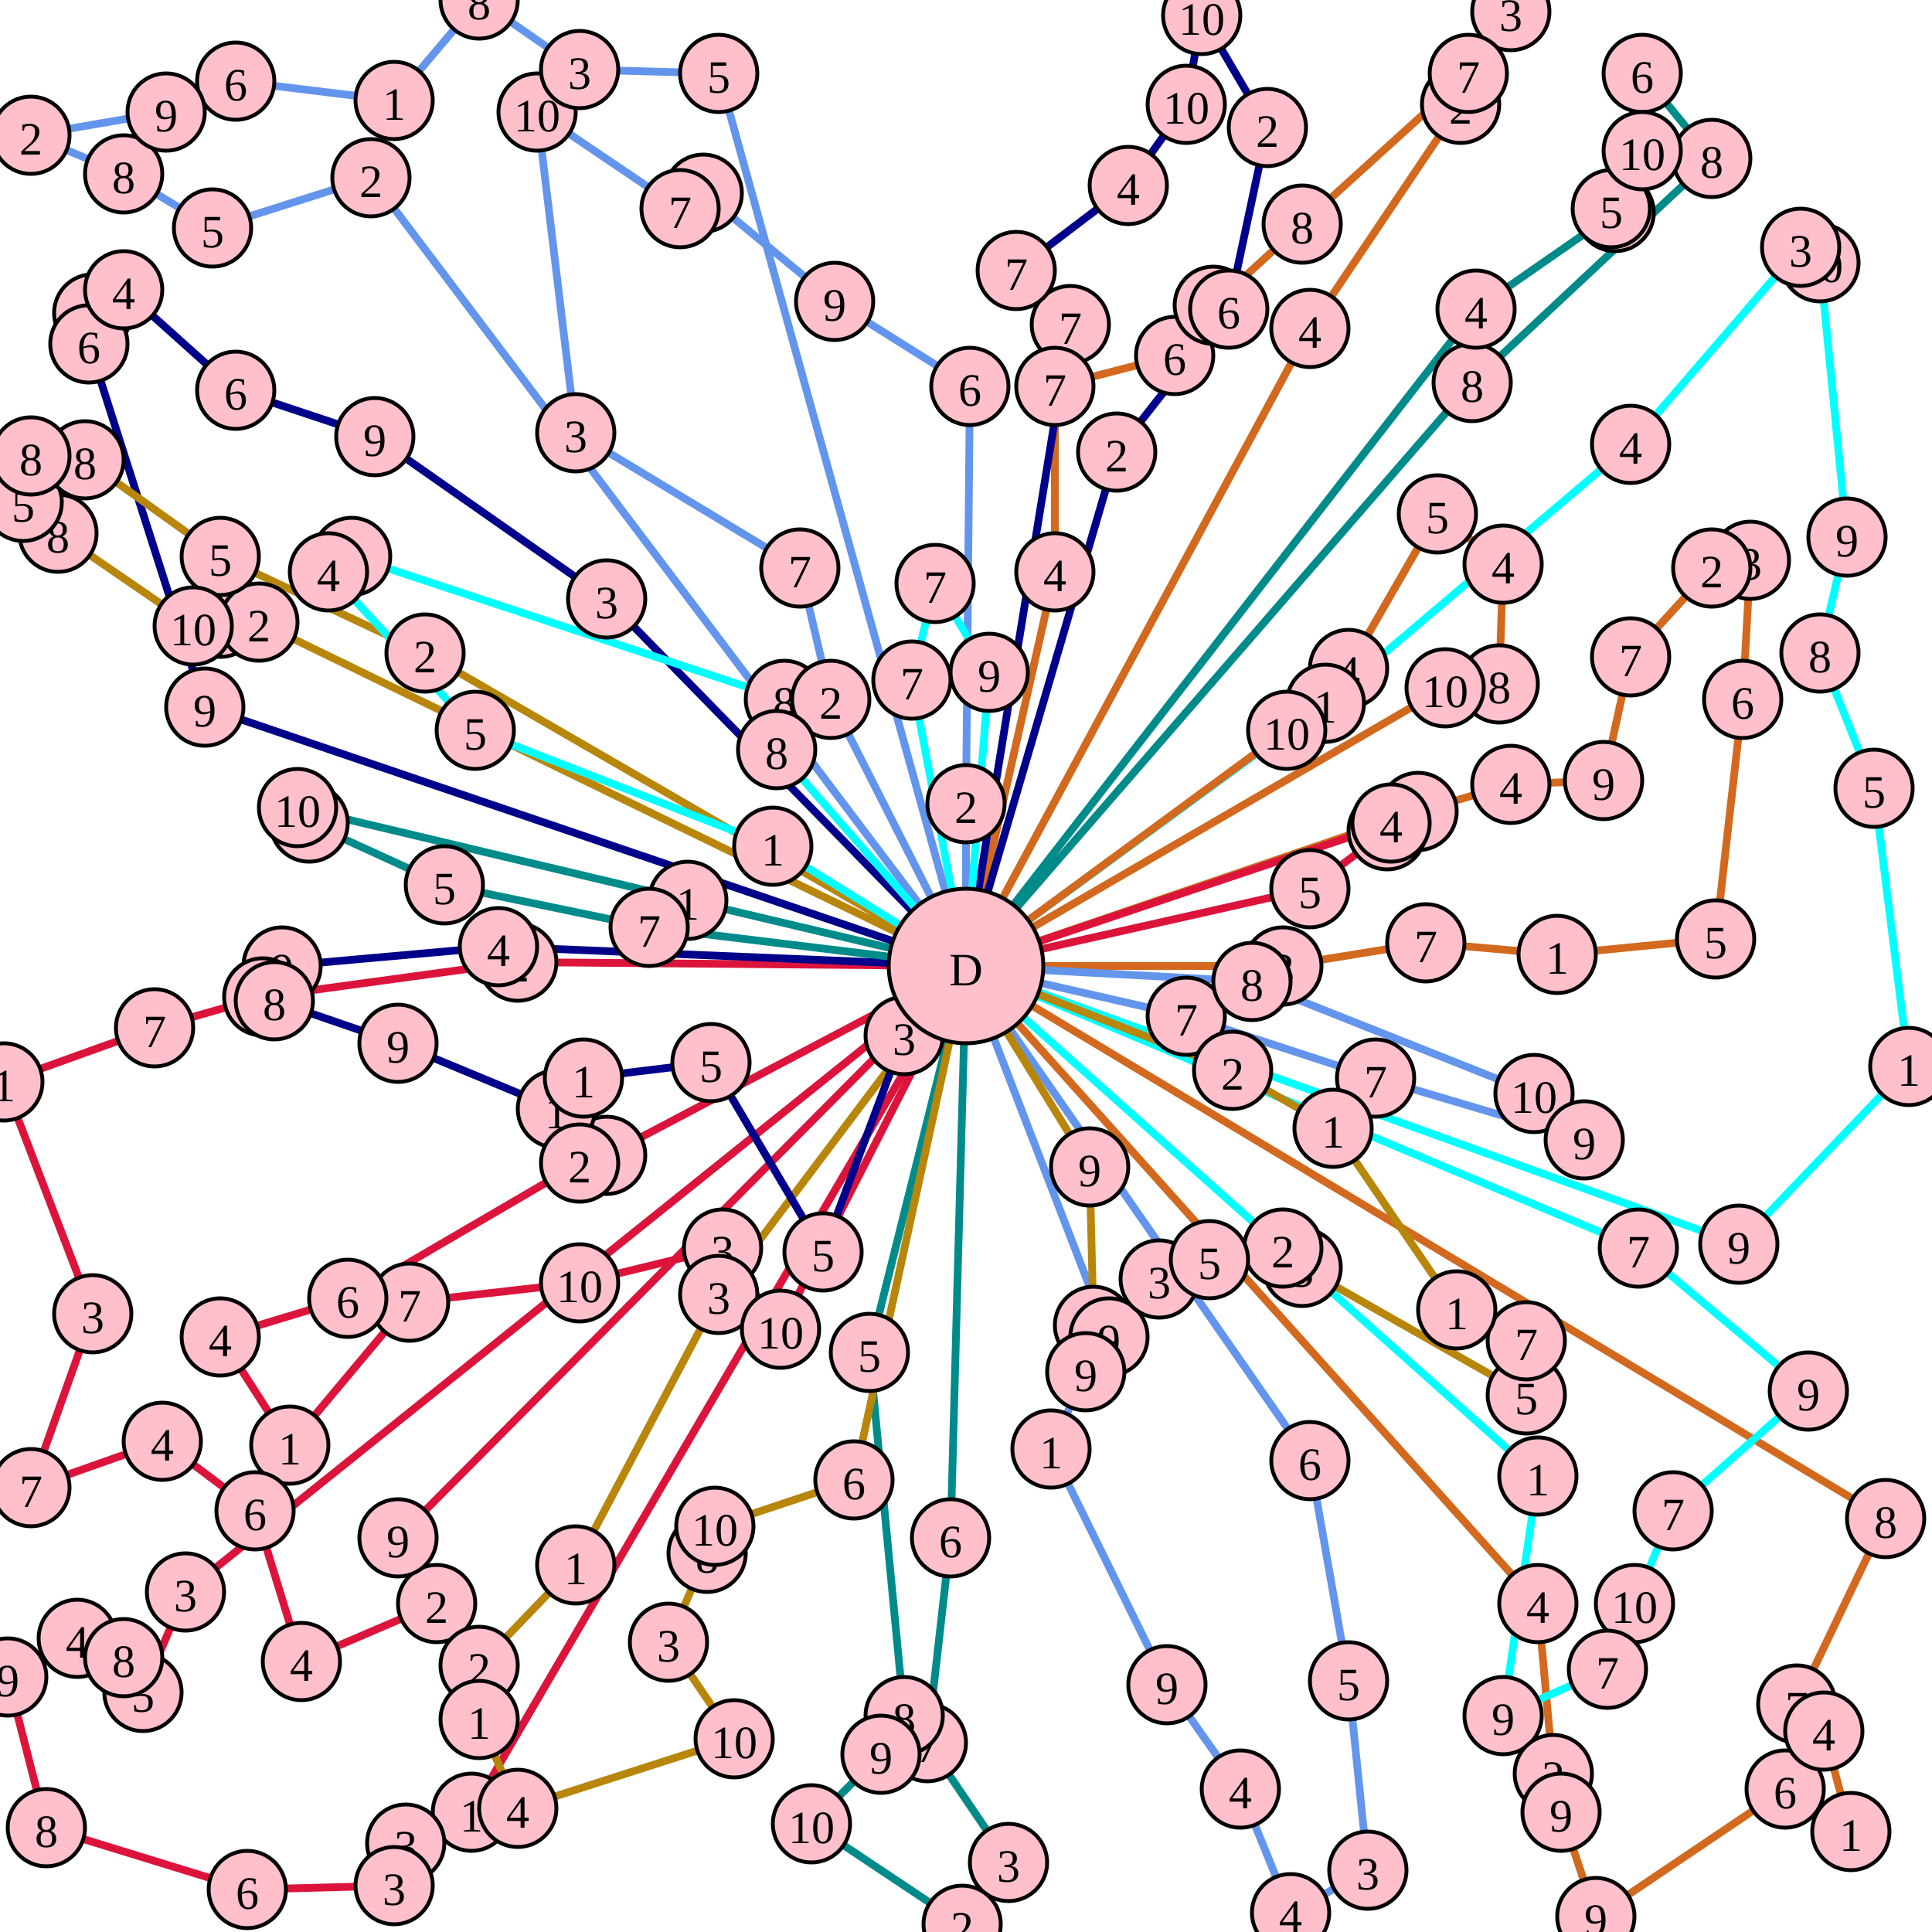
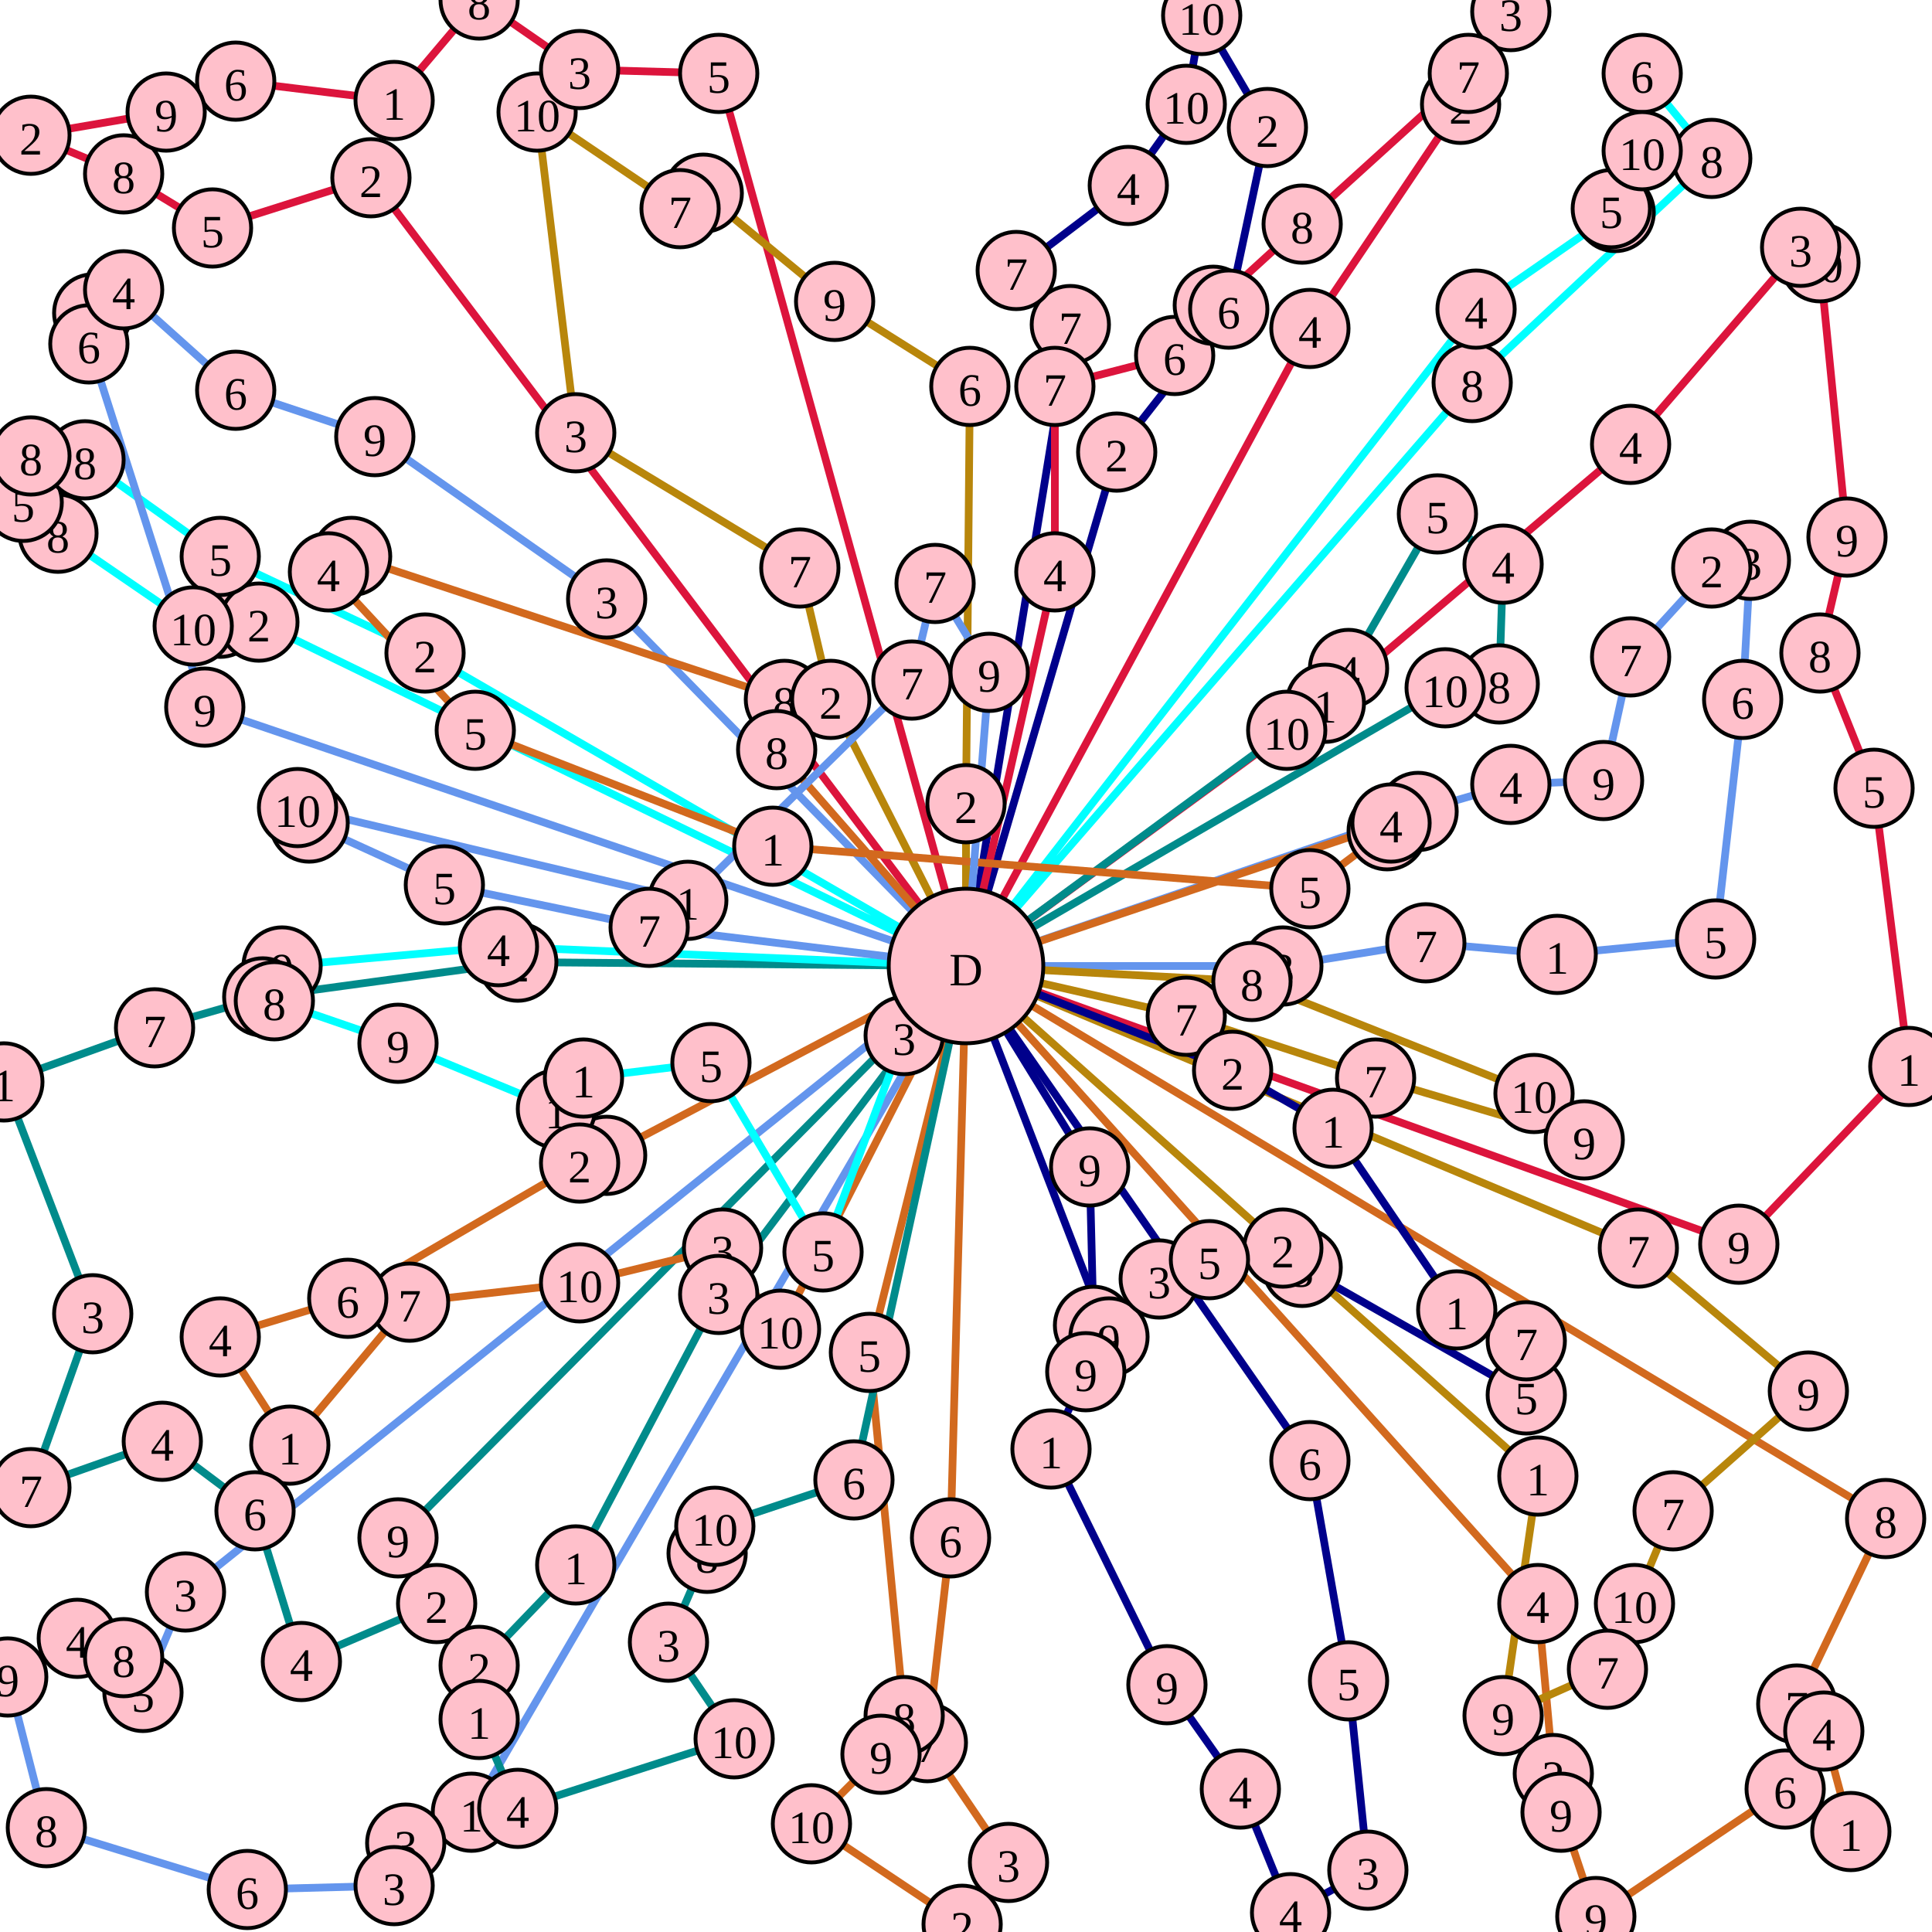
<svg xmlns="http://www.w3.org/2000/svg" width="8cm" height="8cm" viewBox="0 0 500 500" version="1.1">
  <path d="M250.0 250.0 L398.0 415.0L402.0 459.0L404.0 469.0L413.0 496.0L462.0 463.0L479.0 474.0L472.0 448.0L465.0 441.0L488.0 393.0z" stroke="chocolate" fill="none" stroke-width="2" />
-   <path d="M250.0 250.0 L186.0 19.0L150.0 18.0L124.0 0.0L102.0 26.0L61.0 21.0L43.0 29.0L8.0 35.0L32.0 45.0L55.0 59.0L96.0 46.0z" stroke="cornflowerblue" fill="none" stroke-width="2" />
-   <path d="M250.0 250.0 L122.0 469.0L105.0 477.0L102.0 488.0L64.0 489.0L12.0 473.0L2.0 434.0L20.0 424.0L32.0 429.0L37.0 438.0L48.0 412.0z" stroke="crimson" fill="none" stroke-width="2" />
-   <path d="M250.0 250.0 L450.0 322.0L494.0 276.0L485.0 204.0L471.0 169.0L478.0 139.0L471.0 68.0L466.0 64.0L422.0 115.0L343.0 182.0z" stroke="cyan" fill="none" stroke-width="2" />
-   <path d="M250.0 250.0 L157.0 155.0L97.0 113.0L61.0 101.0L32.0 75.0L24.0 81.0L23.0 89.0L53.0 183.0z" stroke="darkblue" fill="none" stroke-width="2" />
-   <path d="M250.0 250.0 L381.0 99.0L443.0 41.0L425.0 19.0L425.0 39.0L417.0 54.0L418.0 55.0L382.0 80.0z" stroke="darkcyan" fill="none" stroke-width="2" />
-   <path d="M250.0 250.0 L67.0 161.0L57.0 160.0L50.0 162.0L15.0 138.0L6.0 130.0L8.0 118.0L22.0 119.0L57.0 144.0L110.0 169.0z" stroke="darkgoldenrod" fill="none" stroke-width="2" />
-   <path d="M250.0 250.0 L339.0 85.0L378.0 27.0L391.0 3.0L380.0 19.0L337.0 58.0L314.0 79.0L304.0 92.0L273.0 100.0L273.0 148.0z" stroke="chocolate" fill="none" stroke-width="2" />
-   <path d="M250.0 250.0 L287.0 346.0L281.0 355.0L272.0 375.0L302.0 436.0L321.0 463.0L334.0 495.0L354.0 484.0L349.0 435.0L339.0 378.0z" stroke="cornflowerblue" fill="none" stroke-width="2" />
-   <path d="M250.0 250.0 L134.0 249.0L68.0 258.0L40.0 266.0L1.0 280.0L24.0 340.0L8.0 385.0L42.0 373.0L66.0 391.0L78.0 430.0L113.0 415.0L103.0 398.0z" stroke="crimson" fill="none" stroke-width="2" />
-   <path d="M250.0 250.0 L424.0 323.0L468.0 360.0L433.0 391.0L423.0 415.0L416.0 432.0L389.0 444.0L398.0 382.0z" stroke="cyan" fill="none" stroke-width="2" />
+   <path d="M250.0 250.0 L122.0 469.0L105.0 477.0L102.0 488.0L64.0 489.0L12.0 473.0L2.0 434.0L20.0 424.0L32.0 429.0L37.0 438.0L48.0 412.0z" stroke="cornflowerblue" fill="none" stroke-width="2" />
+   <path d="M250.0 250.0 L450.0 322.0L494.0 276.0L485.0 204.0L471.0 169.0L478.0 139.0L471.0 68.0L466.0 64.0L422.0 115.0L343.0 182.0z" stroke="crimson" fill="none" stroke-width="2" />
+   <path d="M250.0 250.0 L67.0 161.0L57.0 160.0L50.0 162.0L15.0 138.0L6.0 130.0L8.0 118.0L22.0 119.0L57.0 144.0L110.0 169.0z" stroke="cyan" fill="none" stroke-width="2" />
+   <path d="M250.0 250.0 L287.0 346.0L281.0 355.0L272.0 375.0L302.0 436.0L321.0 463.0L334.0 495.0L354.0 484.0L349.0 435.0L339.0 378.0z" stroke="darkblue" fill="none" stroke-width="2" />
+   <path d="M250.0 250.0 L134.0 249.0L68.0 258.0L40.0 266.0L1.0 280.0L24.0 340.0L8.0 385.0L42.0 373.0L66.0 391.0L78.0 430.0L113.0 415.0L103.0 398.0z" stroke="darkcyan" fill="none" stroke-width="2" />
+   <path d="M250.0 250.0 L424.0 323.0L468.0 360.0L433.0 391.0L423.0 415.0L416.0 432.0L389.0 444.0L398.0 382.0z" stroke="darkgoldenrod" fill="none" stroke-width="2" />
+   <path d="M250.0 250.0 L246.0 398.0L240.0 451.0L261.0 482.0L249.0 498.0L210.0 472.0L228.0 454.0L234.0 444.0L225.0 350.0z" stroke="chocolate" fill="none" stroke-width="2" />
+   <path d="M250.0 250.0 L332.0 250.0L369.0 244.0L403.0 247.0L444.0 243.0L451.0 181.0L453.0 145.0L443.0 147.0L422.0 170.0L415.0 202.0L391.0 203.0L367.0 210.0z" stroke="cornflowerblue" fill="none" stroke-width="2" />
+   <path d="M250.0 250.0 L186.0 19.0L150.0 18.0L124.0 0.0L102.0 26.0L61.0 21.0L43.0 29.0L8.0 35.0L32.0 45.0L55.0 59.0L96.0 46.0z" stroke="crimson" fill="none" stroke-width="2" />
+   <path d="M250.0 250.0 L381.0 99.0L443.0 41.0L425.0 19.0L425.0 39.0L417.0 54.0L418.0 55.0L382.0 80.0z" stroke="cyan" fill="none" stroke-width="2" />
  <path d="M250.0 250.0 L289.0 117.0L318.0 80.0L328.0 33.0L311.0 4.0L307.0 27.0L292.0 48.0L263.0 70.0L277.0 84.0z" stroke="darkblue" fill="none" stroke-width="2" />
-   <path d="M250.0 250.0 L246.0 398.0L240.0 451.0L261.0 482.0L249.0 498.0L210.0 472.0L228.0 454.0L234.0 444.0L225.0 350.0z" stroke="darkcyan" fill="none" stroke-width="2" />
-   <path d="M250.0 250.0 L221.0 383.0L185.0 395.0L183.0 402.0L173.0 425.0L190.0 450.0L134.0 468.0L124.0 445.0L124.0 431.0L149.0 405.0L186.0 335.0z" stroke="darkgoldenrod" fill="none" stroke-width="2" />
-   <path d="M250.0 250.0 L332.0 250.0L369.0 244.0L403.0 247.0L444.0 243.0L451.0 181.0L453.0 145.0L443.0 147.0L422.0 170.0L415.0 202.0L391.0 203.0L367.0 210.0z" stroke="chocolate" fill="none" stroke-width="2" />
-   <path d="M250.0 250.0 L250.0 208.0L251.0 100.0L216.0 78.0L182.0 50.0L176.0 54.0L139.0 29.0L149.0 112.0L207.0 147.0L215.0 181.0z" stroke="cornflowerblue" fill="none" stroke-width="2" />
-   <path d="M250.0 250.0 L157.0 299.0L150.0 301.0L90.0 336.0L57.0 346.0L75.0 374.0L106.0 337.0L150.0 332.0L187.0 323.0L202.0 344.0z" stroke="crimson" fill="none" stroke-width="2" />
-   <path d="M250.0 250.0 L201.0 194.0L203.0 181.0L91.0 144.0L85.0 148.0L123.0 189.0L200.0 219.0z" stroke="cyan" fill="none" stroke-width="2" />
-   <path d="M250.0 250.0 L129.0 245.0L73.0 250.0L71.0 259.0L103.0 270.0L144.0 287.0L151.0 279.0L184.0 275.0L213.0 324.0L234.0 268.0z" stroke="darkblue" fill="none" stroke-width="2" />
-   <path d="M250.0 250.0 L168.0 240.0L115.0 229.0L80.0 213.0L77.0 209.0L178.0 233.0z" stroke="darkcyan" fill="none" stroke-width="2" />
-   <path d="M250.0 250.0 L282.0 302.0L283.0 343.0L300.0 331.0L313.0 326.0L332.0 323.0L337.0 328.0L395.0 361.0L395.0 347.0L377.0 339.0L345.0 292.0L319.0 277.0z" stroke="darkgoldenrod" fill="none" stroke-width="2" />
-   <path d="M250.0 250.0 L374.0 178.0L388.0 177.0L389.0 146.0L372.0 133.0L349.0 173.0L333.0 189.0z" stroke="chocolate" fill="none" stroke-width="2" />
-   <path d="M250.0 250.0 L324.0 254.0L397.0 283.0L410.0 295.0L356.0 279.0L307.0 263.0z" stroke="cornflowerblue" fill="none" stroke-width="2" />
-   <path d="M250.0 250.0 L339.0 230.0L359.0 215.0L360.0 213.0z" stroke="crimson" fill="none" stroke-width="2" />
-   <path d="M250.0 250.0 L236.0 176.0L242.0 151.0L256.0 174.0z" stroke="cyan" fill="none" stroke-width="2" />
+   <path d="M250.0 250.0 L221.0 383.0L185.0 395.0L183.0 402.0L173.0 425.0L190.0 450.0L134.0 468.0L124.0 445.0L124.0 431.0L149.0 405.0L186.0 335.0z" stroke="darkcyan" fill="none" stroke-width="2" />
+   <path d="M250.0 250.0 L250.0 208.0L251.0 100.0L216.0 78.0L182.0 50.0L176.0 54.0L139.0 29.0L149.0 112.0L207.0 147.0L215.0 181.0z" stroke="darkgoldenrod" fill="none" stroke-width="2" />
+   <path d="M250.0 250.0 L157.0 299.0L150.0 301.0L90.0 336.0L57.0 346.0L75.0 374.0L106.0 337.0L150.0 332.0L187.0 323.0L202.0 344.0z" stroke="chocolate" fill="none" stroke-width="2" />
+   <path d="M250.0 250.0 L157.0 155.0L97.0 113.0L61.0 101.0L32.0 75.0L24.0 81.0L23.0 89.0L53.0 183.0z" stroke="cornflowerblue" fill="none" stroke-width="2" />
+   <path d="M250.0 250.0 L339.0 85.0L378.0 27.0L391.0 3.0L380.0 19.0L337.0 58.0L314.0 79.0L304.0 92.0L273.0 100.0L273.0 148.0z" stroke="crimson" fill="none" stroke-width="2" />
+   <path d="M250.0 250.0 L129.0 245.0L73.0 250.0L71.0 259.0L103.0 270.0L144.0 287.0L151.0 279.0L184.0 275.0L213.0 324.0L234.0 268.0z" stroke="cyan" fill="none" stroke-width="2" />
+   <path d="M250.0 250.0 L282.0 302.0L283.0 343.0L300.0 331.0L313.0 326.0L332.0 323.0L337.0 328.0L395.0 361.0L395.0 347.0L377.0 339.0L345.0 292.0L319.0 277.0z" stroke="darkblue" fill="none" stroke-width="2" />
+   <path d="M250.0 250.0 L374.0 178.0L388.0 177.0L389.0 146.0L372.0 133.0L349.0 173.0L333.0 189.0z" stroke="darkcyan" fill="none" stroke-width="2" />
+   <path d="M250.0 250.0 L324.0 254.0L397.0 283.0L410.0 295.0L356.0 279.0L307.0 263.0z" stroke="darkgoldenrod" fill="none" stroke-width="2" />
+   <path d="M250.0 250.0 L201.0 194.0L203.0 181.0L91.0 144.0L85.0 148.0L123.0 189.0L200.0 219.0L339.0 230.0L359.0 215.0L360.0 213.0z" stroke="chocolate" fill="none" stroke-width="2" />
+   <path d="M250.0 250.0 L168.0 240.0L115.0 229.0L80.0 213.0L77.0 209.0L178.0 233.0L236.0 176.0L242.0 151.0L256.0 174.0z" stroke="cornflowerblue" fill="none" stroke-width="2" />
  <g transform="translate(465,441)">
    <circle cx="0" cy="0" r="10" fill="pink" stroke="black" stroke-width="1" />
    <text text-anchor="middle" y="5">7</text>
  </g>
  <g transform="translate(149,405)">
    <circle cx="0" cy="0" r="10" fill="pink" stroke="black" stroke-width="1" />
    <text text-anchor="middle" y="5">1</text>
  </g>
  <g transform="translate(304,92)">
    <circle cx="0" cy="0" r="10" fill="pink" stroke="black" stroke-width="1" />
    <text text-anchor="middle" y="5">6</text>
  </g>
  <g transform="translate(221,383)">
    <circle cx="0" cy="0" r="10" fill="pink" stroke="black" stroke-width="1" />
    <text text-anchor="middle" y="5">6</text>
  </g>
  <g transform="translate(478,139)">
    <circle cx="0" cy="0" r="10" fill="pink" stroke="black" stroke-width="1" />
    <text text-anchor="middle" y="5">9</text>
  </g>
  <g transform="translate(462,463)">
    <circle cx="0" cy="0" r="10" fill="pink" stroke="black" stroke-width="1" />
    <text text-anchor="middle" y="5">6</text>
  </g>
  <g transform="translate(139,29)">
    <circle cx="0" cy="0" r="10" fill="pink" stroke="black" stroke-width="1" />
    <text text-anchor="middle" y="5">10</text>
  </g>
  <g transform="translate(479,474)">
    <circle cx="0" cy="0" r="10" fill="pink" stroke="black" stroke-width="1" />
    <text text-anchor="middle" y="5">1</text>
  </g>
  <g transform="translate(283,343)">
    <circle cx="0" cy="0" r="10" fill="pink" stroke="black" stroke-width="1" />
    <text text-anchor="middle" y="5">4</text>
  </g>
  <g transform="translate(332,250)">
    <circle cx="0" cy="0" r="10" fill="pink" stroke="black" stroke-width="1" />
    <text text-anchor="middle" y="5">3</text>
  </g>
  <g transform="translate(61,21)">
    <circle cx="0" cy="0" r="10" fill="pink" stroke="black" stroke-width="1" />
    <text text-anchor="middle" y="5">6</text>
  </g>
  <g transform="translate(103,270)">
    <circle cx="0" cy="0" r="10" fill="pink" stroke="black" stroke-width="1" />
    <text text-anchor="middle" y="5">9</text>
  </g>
  <g transform="translate(157,299)">
    <circle cx="0" cy="0" r="10" fill="pink" stroke="black" stroke-width="1" />
    <text text-anchor="middle" y="5">5</text>
  </g>
  <g transform="translate(97,113)">
    <circle cx="0" cy="0" r="10" fill="pink" stroke="black" stroke-width="1" />
    <text text-anchor="middle" y="5">9</text>
  </g>
  <g transform="translate(8,385)">
    <circle cx="0" cy="0" r="10" fill="pink" stroke="black" stroke-width="1" />
    <text text-anchor="middle" y="5">7</text>
  </g>
  <g transform="translate(472,448)">
    <circle cx="0" cy="0" r="10" fill="pink" stroke="black" stroke-width="1" />
    <text text-anchor="middle" y="5">4</text>
  </g>
  <g transform="translate(246,398)">
    <circle cx="0" cy="0" r="10" fill="pink" stroke="black" stroke-width="1" />
    <text text-anchor="middle" y="5">6</text>
  </g>
  <g transform="translate(15,138)">
    <circle cx="0" cy="0" r="10" fill="pink" stroke="black" stroke-width="1" />
    <text text-anchor="middle" y="5">8</text>
  </g>
  <g transform="translate(494,276)">
    <circle cx="0" cy="0" r="10" fill="pink" stroke="black" stroke-width="1" />
    <text text-anchor="middle" y="5">1</text>
  </g>
  <g transform="translate(403,247)">
    <circle cx="0" cy="0" r="10" fill="pink" stroke="black" stroke-width="1" />
    <text text-anchor="middle" y="5">1</text>
  </g>
  <g transform="translate(337,328)">
    <circle cx="0" cy="0" r="10" fill="pink" stroke="black" stroke-width="1" />
    <text text-anchor="middle" y="5">3</text>
  </g>
  <g transform="translate(122,469)">
    <circle cx="0" cy="0" r="10" fill="pink" stroke="black" stroke-width="1" />
    <text text-anchor="middle" y="5">1</text>
  </g>
  <g transform="translate(369,244)">
    <circle cx="0" cy="0" r="10" fill="pink" stroke="black" stroke-width="1" />
    <text text-anchor="middle" y="5">7</text>
  </g>
  <g transform="translate(349,173)">
    <circle cx="0" cy="0" r="10" fill="pink" stroke="black" stroke-width="1" />
    <text text-anchor="middle" y="5">4</text>
  </g>
  <g transform="translate(203,181)">
    <circle cx="0" cy="0" r="10" fill="pink" stroke="black" stroke-width="1" />
    <text text-anchor="middle" y="5">8</text>
  </g>
  <g transform="translate(61,101)">
    <circle cx="0" cy="0" r="10" fill="pink" stroke="black" stroke-width="1" />
    <text text-anchor="middle" y="5">6</text>
  </g>
  <g transform="translate(433,391)">
    <circle cx="0" cy="0" r="10" fill="pink" stroke="black" stroke-width="1" />
    <text text-anchor="middle" y="5">7</text>
  </g>
  <g transform="translate(282,302)">
    <circle cx="0" cy="0" r="10" fill="pink" stroke="black" stroke-width="1" />
    <text text-anchor="middle" y="5">9</text>
  </g>
  <g transform="translate(277,84)">
    <circle cx="0" cy="0" r="10" fill="pink" stroke="black" stroke-width="1" />
    <text text-anchor="middle" y="5">7</text>
  </g>
  <g transform="translate(339,230)">
    <circle cx="0" cy="0" r="10" fill="pink" stroke="black" stroke-width="1" />
    <text text-anchor="middle" y="5">5</text>
  </g>
  <g transform="translate(215,181)">
    <circle cx="0" cy="0" r="10" fill="pink" stroke="black" stroke-width="1" />
    <text text-anchor="middle" y="5">2</text>
  </g>
  <g transform="translate(339,378)">
    <circle cx="0" cy="0" r="10" fill="pink" stroke="black" stroke-width="1" />
    <text text-anchor="middle" y="5">6</text>
  </g>
  <g transform="translate(443,41)">
    <circle cx="0" cy="0" r="10" fill="pink" stroke="black" stroke-width="1" />
    <text text-anchor="middle" y="5">8</text>
  </g>
  <g transform="translate(106,337)">
    <circle cx="0" cy="0" r="10" fill="pink" stroke="black" stroke-width="1" />
    <text text-anchor="middle" y="5">7</text>
  </g>
  <g transform="translate(240,451)">
    <circle cx="0" cy="0" r="10" fill="pink" stroke="black" stroke-width="1" />
    <text text-anchor="middle" y="5">7</text>
  </g>
  <g transform="translate(250,208)">
    <circle cx="0" cy="0" r="10" fill="pink" stroke="black" stroke-width="1" />
    <text text-anchor="middle" y="5">2</text>
  </g>
  <g transform="translate(367,210)">
    <circle cx="0" cy="0" r="10" fill="pink" stroke="black" stroke-width="1" />
    <text text-anchor="middle" y="5">3</text>
  </g>
  <g transform="translate(356,279)">
    <circle cx="0" cy="0" r="10" fill="pink" stroke="black" stroke-width="1" />
    <text text-anchor="middle" y="5">7</text>
  </g>
  <g transform="translate(398,415)">
    <circle cx="0" cy="0" r="10" fill="pink" stroke="black" stroke-width="1" />
    <text text-anchor="middle" y="5">4</text>
  </g>
  <g transform="translate(389,444)">
    <circle cx="0" cy="0" r="10" fill="pink" stroke="black" stroke-width="1" />
    <text text-anchor="middle" y="5">9</text>
  </g>
  <g transform="translate(395,361)">
    <circle cx="0" cy="0" r="10" fill="pink" stroke="black" stroke-width="1" />
    <text text-anchor="middle" y="5">5</text>
  </g>
  <g transform="translate(450,322)">
    <circle cx="0" cy="0" r="10" fill="pink" stroke="black" stroke-width="1" />
    <text text-anchor="middle" y="5">9</text>
  </g>
  <g transform="translate(144,287)">
    <circle cx="0" cy="0" r="10" fill="pink" stroke="black" stroke-width="1" />
    <text text-anchor="middle" y="5">1</text>
  </g>
  <g transform="translate(57,160)">
    <circle cx="0" cy="0" r="10" fill="pink" stroke="black" stroke-width="1" />
    <text text-anchor="middle" y="5">2</text>
  </g>
  <g transform="translate(273,100)">
    <circle cx="0" cy="0" r="10" fill="pink" stroke="black" stroke-width="1" />
    <text text-anchor="middle" y="5">7</text>
  </g>
  <g transform="translate(1,280)">
    <circle cx="0" cy="0" r="10" fill="pink" stroke="black" stroke-width="1" />
    <text text-anchor="middle" y="5">1</text>
  </g>
  <g transform="translate(178,233)">
    <circle cx="0" cy="0" r="10" fill="pink" stroke="black" stroke-width="1" />
    <text text-anchor="middle" y="5">1</text>
  </g>
  <g transform="translate(272,375)">
    <circle cx="0" cy="0" r="10" fill="pink" stroke="black" stroke-width="1" />
    <text text-anchor="middle" y="5">1</text>
  </g>
  <g transform="translate(150,332)">
    <circle cx="0" cy="0" r="10" fill="pink" stroke="black" stroke-width="1" />
    <text text-anchor="middle" y="5">10</text>
  </g>
  <g transform="translate(6,130)">
    <circle cx="0" cy="0" r="10" fill="pink" stroke="black" stroke-width="1" />
    <text text-anchor="middle" y="5">5</text>
  </g>
  <g transform="translate(418,55)">
    <circle cx="0" cy="0" r="10" fill="pink" stroke="black" stroke-width="1" />
    <text text-anchor="middle" y="5">8</text>
  </g>
  <g transform="translate(471,68)">
    <circle cx="0" cy="0" r="10" fill="pink" stroke="black" stroke-width="1" />
    <text text-anchor="middle" y="5">10</text>
  </g>
  <g transform="translate(149,112)">
    <circle cx="0" cy="0" r="10" fill="pink" stroke="black" stroke-width="1" />
    <text text-anchor="middle" y="5">3</text>
  </g>
  <g transform="translate(90,336)">
    <circle cx="0" cy="0" r="10" fill="pink" stroke="black" stroke-width="1" />
    <text text-anchor="middle" y="5">6</text>
  </g>
  <g transform="translate(113,415)">
    <circle cx="0" cy="0" r="10" fill="pink" stroke="black" stroke-width="1" />
    <text text-anchor="middle" y="5">2</text>
  </g>
  <g transform="translate(8,35)">
    <circle cx="0" cy="0" r="10" fill="pink" stroke="black" stroke-width="1" />
    <text text-anchor="middle" y="5">2</text>
  </g>
  <g transform="translate(73,250)">
    <circle cx="0" cy="0" r="10" fill="pink" stroke="black" stroke-width="1" />
    <text text-anchor="middle" y="5">9</text>
  </g>
  <g transform="translate(423,415)">
    <circle cx="0" cy="0" r="10" fill="pink" stroke="black" stroke-width="1" />
    <text text-anchor="middle" y="5">10</text>
  </g>
  <g transform="translate(210,472)">
    <circle cx="0" cy="0" r="10" fill="pink" stroke="black" stroke-width="1" />
    <text text-anchor="middle" y="5">10</text>
  </g>
  <g transform="translate(334,495)">
    <circle cx="0" cy="0" r="10" fill="pink" stroke="black" stroke-width="1" />
    <text text-anchor="middle" y="5">4</text>
  </g>
  <g transform="translate(251,100)">
    <circle cx="0" cy="0" r="10" fill="pink" stroke="black" stroke-width="1" />
    <text text-anchor="middle" y="5">6</text>
  </g>
  <g transform="translate(201,194)">
    <circle cx="0" cy="0" r="10" fill="pink" stroke="black" stroke-width="1" />
    <text text-anchor="middle" y="5">8</text>
  </g>
  <g transform="translate(186,19)">
    <circle cx="0" cy="0" r="10" fill="pink" stroke="black" stroke-width="1" />
    <text text-anchor="middle" y="5">5</text>
  </g>
  <g transform="translate(53,183)">
    <circle cx="0" cy="0" r="10" fill="pink" stroke="black" stroke-width="1" />
    <text text-anchor="middle" y="5">9</text>
  </g>
  <g transform="translate(402,459)">
    <circle cx="0" cy="0" r="10" fill="pink" stroke="black" stroke-width="1" />
    <text text-anchor="middle" y="5">2</text>
  </g>
  <g transform="translate(91,144)">
    <circle cx="0" cy="0" r="10" fill="pink" stroke="black" stroke-width="1" />
    <text text-anchor="middle" y="5">5</text>
  </g>
  <g transform="translate(453,145)">
    <circle cx="0" cy="0" r="10" fill="pink" stroke="black" stroke-width="1" />
    <text text-anchor="middle" y="5">3</text>
  </g>
  <g transform="translate(395,347)">
    <circle cx="0" cy="0" r="10" fill="pink" stroke="black" stroke-width="1" />
    <text text-anchor="middle" y="5">7</text>
  </g>
  <g transform="translate(404,469)">
    <circle cx="0" cy="0" r="10" fill="pink" stroke="black" stroke-width="1" />
    <text text-anchor="middle" y="5">9</text>
  </g>
  <g transform="translate(256,174)">
    <circle cx="0" cy="0" r="10" fill="pink" stroke="black" stroke-width="1" />
    <text text-anchor="middle" y="5">9</text>
  </g>
  <g transform="translate(124,0)">
    <circle cx="0" cy="0" r="10" fill="pink" stroke="black" stroke-width="1" />
    <text text-anchor="middle" y="5">8</text>
  </g>
  <g transform="translate(311,4)">
    <circle cx="0" cy="0" r="10" fill="pink" stroke="black" stroke-width="1" />
    <text text-anchor="middle" y="5">10</text>
  </g>
  <g transform="translate(359,215)">
    <circle cx="0" cy="0" r="10" fill="pink" stroke="black" stroke-width="1" />
    <text text-anchor="middle" y="5">4</text>
  </g>
  <g transform="translate(397,283)">
    <circle cx="0" cy="0" r="10" fill="pink" stroke="black" stroke-width="1" />
    <text text-anchor="middle" y="5">10</text>
  </g>
  <g transform="translate(391,3)">
    <circle cx="0" cy="0" r="10" fill="pink" stroke="black" stroke-width="1" />
    <text text-anchor="middle" y="5">3</text>
  </g>
  <g transform="translate(55,59)">
    <circle cx="0" cy="0" r="10" fill="pink" stroke="black" stroke-width="1" />
    <text text-anchor="middle" y="5">5</text>
  </g>
  <g transform="translate(417,54)">
    <circle cx="0" cy="0" r="10" fill="pink" stroke="black" stroke-width="1" />
    <text text-anchor="middle" y="5">5</text>
  </g>
  <g transform="translate(314,79)">
    <circle cx="0" cy="0" r="10" fill="pink" stroke="black" stroke-width="1" />
    <text text-anchor="middle" y="5">4</text>
  </g>
  <g transform="translate(68,258)">
    <circle cx="0" cy="0" r="10" fill="pink" stroke="black" stroke-width="1" />
    <text text-anchor="middle" y="5">5</text>
  </g>
  <g transform="translate(173,425)">
    <circle cx="0" cy="0" r="10" fill="pink" stroke="black" stroke-width="1" />
    <text text-anchor="middle" y="5">3</text>
  </g>
  <g transform="translate(424,323)">
    <circle cx="0" cy="0" r="10" fill="pink" stroke="black" stroke-width="1" />
    <text text-anchor="middle" y="5">7</text>
  </g>
  <g transform="translate(184,275)">
    <circle cx="0" cy="0" r="10" fill="pink" stroke="black" stroke-width="1" />
    <text text-anchor="middle" y="5">5</text>
  </g>
  <g transform="translate(425,19)">
    <circle cx="0" cy="0" r="10" fill="pink" stroke="black" stroke-width="1" />
    <text text-anchor="middle" y="5">6</text>
  </g>
  <g transform="translate(273,148)">
    <circle cx="0" cy="0" r="10" fill="pink" stroke="black" stroke-width="1" />
    <text text-anchor="middle" y="5">4</text>
  </g>
  <g transform="translate(151,279)">
    <circle cx="0" cy="0" r="10" fill="pink" stroke="black" stroke-width="1" />
    <text text-anchor="middle" y="5">1</text>
  </g>
  <g transform="translate(105,477)">
    <circle cx="0" cy="0" r="10" fill="pink" stroke="black" stroke-width="1" />
    <text text-anchor="middle" y="5">3</text>
  </g>
  <g transform="translate(287,346)">
    <circle cx="0" cy="0" r="10" fill="pink" stroke="black" stroke-width="1" />
    <text text-anchor="middle" y="5">9</text>
  </g>
  <g transform="translate(389,146)">
    <circle cx="0" cy="0" r="10" fill="pink" stroke="black" stroke-width="1" />
    <text text-anchor="middle" y="5">4</text>
  </g>
  <g transform="translate(24,81)">
    <circle cx="0" cy="0" r="10" fill="pink" stroke="black" stroke-width="1" />
    <text text-anchor="middle" y="5">8</text>
  </g>
  <g transform="translate(40,266)">
    <circle cx="0" cy="0" r="10" fill="pink" stroke="black" stroke-width="1" />
    <text text-anchor="middle" y="5">7</text>
  </g>
  <g transform="translate(64,489)">
    <circle cx="0" cy="0" r="10" fill="pink" stroke="black" stroke-width="1" />
    <text text-anchor="middle" y="5">6</text>
  </g>
  <g transform="translate(22,119)">
    <circle cx="0" cy="0" r="10" fill="pink" stroke="black" stroke-width="1" />
    <text text-anchor="middle" y="5">8</text>
  </g>
  <g transform="translate(67,161)">
    <circle cx="0" cy="0" r="10" fill="pink" stroke="black" stroke-width="1" />
    <text text-anchor="middle" y="5">2</text>
  </g>
  <g transform="translate(488,393)">
    <circle cx="0" cy="0" r="10" fill="pink" stroke="black" stroke-width="1" />
    <text text-anchor="middle" y="5">8</text>
  </g>
  <g transform="translate(343,182)">
    <circle cx="0" cy="0" r="10" fill="pink" stroke="black" stroke-width="1" />
    <text text-anchor="middle" y="5">1</text>
  </g>
  <g transform="translate(234,444)">
    <circle cx="0" cy="0" r="10" fill="pink" stroke="black" stroke-width="1" />
    <text text-anchor="middle" y="5">8</text>
  </g>
  <g transform="translate(57,144)">
    <circle cx="0" cy="0" r="10" fill="pink" stroke="black" stroke-width="1" />
    <text text-anchor="middle" y="5">5</text>
  </g>
  <g transform="translate(110,169)">
    <circle cx="0" cy="0" r="10" fill="pink" stroke="black" stroke-width="1" />
    <text text-anchor="middle" y="5">2</text>
  </g>
  <g transform="translate(410,295)">
    <circle cx="0" cy="0" r="10" fill="pink" stroke="black" stroke-width="1" />
    <text text-anchor="middle" y="5">9</text>
  </g>
  <g transform="translate(300,331)">
    <circle cx="0" cy="0" r="10" fill="pink" stroke="black" stroke-width="1" />
    <text text-anchor="middle" y="5">3</text>
  </g>
  <g transform="translate(225,350)">
    <circle cx="0" cy="0" r="10" fill="pink" stroke="black" stroke-width="1" />
    <text text-anchor="middle" y="5">5</text>
  </g>
  <g transform="translate(96,46)">
    <circle cx="0" cy="0" r="10" fill="pink" stroke="black" stroke-width="1" />
    <text text-anchor="middle" y="5">2</text>
  </g>
  <g transform="translate(168,240)">
    <circle cx="0" cy="0" r="10" fill="pink" stroke="black" stroke-width="1" />
    <text text-anchor="middle" y="5">7</text>
  </g>
  <g transform="translate(20,424)">
    <circle cx="0" cy="0" r="10" fill="pink" stroke="black" stroke-width="1" />
    <text text-anchor="middle" y="5">4</text>
  </g>
  <g transform="translate(263,70)">
    <circle cx="0" cy="0" r="10" fill="pink" stroke="black" stroke-width="1" />
    <text text-anchor="middle" y="5">7</text>
  </g>
  <g transform="translate(307,263)">
    <circle cx="0" cy="0" r="10" fill="pink" stroke="black" stroke-width="1" />
    <text text-anchor="middle" y="5">7</text>
  </g>
  <g transform="translate(236,176)">
    <circle cx="0" cy="0" r="10" fill="pink" stroke="black" stroke-width="1" />
    <text text-anchor="middle" y="5">7</text>
  </g>
  <g transform="translate(318,80)">
    <circle cx="0" cy="0" r="10" fill="pink" stroke="black" stroke-width="1" />
    <text text-anchor="middle" y="5">6</text>
  </g>
  <g transform="translate(307,27)">
    <circle cx="0" cy="0" r="10" fill="pink" stroke="black" stroke-width="1" />
    <text text-anchor="middle" y="5">10</text>
  </g>
  <g transform="translate(103,398)">
    <circle cx="0" cy="0" r="10" fill="pink" stroke="black" stroke-width="1" />
    <text text-anchor="middle" y="5">9</text>
  </g>
  <g transform="translate(187,323)">
    <circle cx="0" cy="0" r="10" fill="pink" stroke="black" stroke-width="1" />
    <text text-anchor="middle" y="5">3</text>
  </g>
  <g transform="translate(150,18)">
    <circle cx="0" cy="0" r="10" fill="pink" stroke="black" stroke-width="1" />
    <text text-anchor="middle" y="5">3</text>
  </g>
  <g transform="translate(78,430)">
    <circle cx="0" cy="0" r="10" fill="pink" stroke="black" stroke-width="1" />
    <text text-anchor="middle" y="5">4</text>
  </g>
  <g transform="translate(388,177)">
    <circle cx="0" cy="0" r="10" fill="pink" stroke="black" stroke-width="1" />
    <text text-anchor="middle" y="5">8</text>
  </g>
  <g transform="translate(333,189)">
    <circle cx="0" cy="0" r="10" fill="pink" stroke="black" stroke-width="1" />
    <text text-anchor="middle" y="5">10</text>
  </g>
  <g transform="translate(134,249)">
    <circle cx="0" cy="0" r="10" fill="pink" stroke="black" stroke-width="1" />
    <text text-anchor="middle" y="5">2</text>
  </g>
  <g transform="translate(381,99)">
    <circle cx="0" cy="0" r="10" fill="pink" stroke="black" stroke-width="1" />
    <text text-anchor="middle" y="5">8</text>
  </g>
  <g transform="translate(124,431)">
    <circle cx="0" cy="0" r="10" fill="pink" stroke="black" stroke-width="1" />
    <text text-anchor="middle" y="5">2</text>
  </g>
  <g transform="translate(207,147)">
    <circle cx="0" cy="0" r="10" fill="pink" stroke="black" stroke-width="1" />
    <text text-anchor="middle" y="5">7</text>
  </g>
  <g transform="translate(50,162)">
    <circle cx="0" cy="0" r="10" fill="pink" stroke="black" stroke-width="1" />
    <text text-anchor="middle" y="5">10</text>
  </g>
  <g transform="translate(261,482)">
    <circle cx="0" cy="0" r="10" fill="pink" stroke="black" stroke-width="1" />
    <text text-anchor="middle" y="5">3</text>
  </g>
  <g transform="translate(485,204)">
    <circle cx="0" cy="0" r="10" fill="pink" stroke="black" stroke-width="1" />
    <text text-anchor="middle" y="5">5</text>
  </g>
  <g transform="translate(422,115)">
    <circle cx="0" cy="0" r="10" fill="pink" stroke="black" stroke-width="1" />
    <text text-anchor="middle" y="5">4</text>
  </g>
  <g transform="translate(102,26)">
    <circle cx="0" cy="0" r="10" fill="pink" stroke="black" stroke-width="1" />
    <text text-anchor="middle" y="5">1</text>
  </g>
  <g transform="translate(234,268)">
    <circle cx="0" cy="0" r="10" fill="pink" stroke="black" stroke-width="1" />
    <text text-anchor="middle" y="5">3</text>
  </g>
  <g transform="translate(443,147)">
    <circle cx="0" cy="0" r="10" fill="pink" stroke="black" stroke-width="1" />
    <text text-anchor="middle" y="5">2</text>
  </g>
  <g transform="translate(466,64)">
    <circle cx="0" cy="0" r="10" fill="pink" stroke="black" stroke-width="1" />
    <text text-anchor="middle" y="5">3</text>
  </g>
  <g transform="translate(391,203)">
    <circle cx="0" cy="0" r="10" fill="pink" stroke="black" stroke-width="1" />
    <text text-anchor="middle" y="5">4</text>
  </g>
  <g transform="translate(182,50)">
    <circle cx="0" cy="0" r="10" fill="pink" stroke="black" stroke-width="1" />
    <text text-anchor="middle" y="5">2</text>
  </g>
  <g transform="translate(328,33)">
    <circle cx="0" cy="0" r="10" fill="pink" stroke="black" stroke-width="1" />
    <text text-anchor="middle" y="5">2</text>
  </g>
  <g transform="translate(71,259)">
    <circle cx="0" cy="0" r="10" fill="pink" stroke="black" stroke-width="1" />
    <text text-anchor="middle" y="5">8</text>
  </g>
  <g transform="translate(150,301)">
    <circle cx="0" cy="0" r="10" fill="pink" stroke="black" stroke-width="1" />
    <text text-anchor="middle" y="5">2</text>
  </g>
  <g transform="translate(242,151)">
    <circle cx="0" cy="0" r="10" fill="pink" stroke="black" stroke-width="1" />
    <text text-anchor="middle" y="5">7</text>
  </g>
  <g transform="translate(321,463)">
    <circle cx="0" cy="0" r="10" fill="pink" stroke="black" stroke-width="1" />
    <text text-anchor="middle" y="5">4</text>
  </g>
  <g transform="translate(302,436)">
    <circle cx="0" cy="0" r="10" fill="pink" stroke="black" stroke-width="1" />
    <text text-anchor="middle" y="5">9</text>
  </g>
  <g transform="translate(200,219)">
    <circle cx="0" cy="0" r="10" fill="pink" stroke="black" stroke-width="1" />
    <text text-anchor="middle" y="5">1</text>
  </g>
  <g transform="translate(281,355)">
    <circle cx="0" cy="0" r="10" fill="pink" stroke="black" stroke-width="1" />
    <text text-anchor="middle" y="5">9</text>
  </g>
  <g transform="translate(8,118)">
    <circle cx="0" cy="0" r="10" fill="pink" stroke="black" stroke-width="1" />
    <text text-anchor="middle" y="5">8</text>
  </g>
  <g transform="translate(157,155)">
    <circle cx="0" cy="0" r="10" fill="pink" stroke="black" stroke-width="1" />
    <text text-anchor="middle" y="5">3</text>
  </g>
  <g transform="translate(12,473)">
    <circle cx="0" cy="0" r="10" fill="pink" stroke="black" stroke-width="1" />
    <text text-anchor="middle" y="5">8</text>
  </g>
  <g transform="translate(345,292)">
    <circle cx="0" cy="0" r="10" fill="pink" stroke="black" stroke-width="1" />
    <text text-anchor="middle" y="5">1</text>
  </g>
  <g transform="translate(324,254)">
    <circle cx="0" cy="0" r="10" fill="pink" stroke="black" stroke-width="1" />
    <text text-anchor="middle" y="5">8</text>
  </g>
  <g transform="translate(80,213)">
    <circle cx="0" cy="0" r="10" fill="pink" stroke="black" stroke-width="1" />
    <text text-anchor="middle" y="5">4</text>
  </g>
  <g transform="translate(32,45)">
    <circle cx="0" cy="0" r="10" fill="pink" stroke="black" stroke-width="1" />
    <text text-anchor="middle" y="5">8</text>
  </g>
  <g transform="translate(374,178)">
    <circle cx="0" cy="0" r="10" fill="pink" stroke="black" stroke-width="1" />
    <text text-anchor="middle" y="5">10</text>
  </g>
  <g transform="translate(249,498)">
    <circle cx="0" cy="0" r="10" fill="pink" stroke="black" stroke-width="1" />
    <text text-anchor="middle" y="5">2</text>
  </g>
  <g transform="translate(57,346)">
    <circle cx="0" cy="0" r="10" fill="pink" stroke="black" stroke-width="1" />
    <text text-anchor="middle" y="5">4</text>
  </g>
  <g transform="translate(176,54)">
    <circle cx="0" cy="0" r="10" fill="pink" stroke="black" stroke-width="1" />
    <text text-anchor="middle" y="5">7</text>
  </g>
  <g transform="translate(354,484)">
    <circle cx="0" cy="0" r="10" fill="pink" stroke="black" stroke-width="1" />
    <text text-anchor="middle" y="5">3</text>
  </g>
  <g transform="translate(190,450)">
    <circle cx="0" cy="0" r="10" fill="pink" stroke="black" stroke-width="1" />
    <text text-anchor="middle" y="5">10</text>
  </g>
  <g transform="translate(102,488)">
    <circle cx="0" cy="0" r="10" fill="pink" stroke="black" stroke-width="1" />
    <text text-anchor="middle" y="5">3</text>
  </g>
  <g transform="translate(37,438)">
    <circle cx="0" cy="0" r="10" fill="pink" stroke="black" stroke-width="1" />
    <text text-anchor="middle" y="5">5</text>
  </g>
  <g transform="translate(42,373)">
    <circle cx="0" cy="0" r="10" fill="pink" stroke="black" stroke-width="1" />
    <text text-anchor="middle" y="5">4</text>
  </g>
  <g transform="translate(292,48)">
    <circle cx="0" cy="0" r="10" fill="pink" stroke="black" stroke-width="1" />
    <text text-anchor="middle" y="5">4</text>
  </g>
  <g transform="translate(378,27)">
    <circle cx="0" cy="0" r="10" fill="pink" stroke="black" stroke-width="1" />
    <text text-anchor="middle" y="5">2</text>
  </g>
  <g transform="translate(425,39)">
    <circle cx="0" cy="0" r="10" fill="pink" stroke="black" stroke-width="1" />
    <text text-anchor="middle" y="5">10</text>
  </g>
  <g transform="translate(413,496)">
    <circle cx="0" cy="0" r="10" fill="pink" stroke="black" stroke-width="1" />
    <text text-anchor="middle" y="5">9</text>
  </g>
  <g transform="translate(415,202)">
    <circle cx="0" cy="0" r="10" fill="pink" stroke="black" stroke-width="1" />
    <text text-anchor="middle" y="5">9</text>
  </g>
  <g transform="translate(377,339)">
    <circle cx="0" cy="0" r="10" fill="pink" stroke="black" stroke-width="1" />
    <text text-anchor="middle" y="5">1</text>
  </g>
  <g transform="translate(349,435)">
    <circle cx="0" cy="0" r="10" fill="pink" stroke="black" stroke-width="1" />
    <text text-anchor="middle" y="5">5</text>
  </g>
  <g transform="translate(24,340)">
    <circle cx="0" cy="0" r="10" fill="pink" stroke="black" stroke-width="1" />
    <text text-anchor="middle" y="5">3</text>
  </g>
  <g transform="translate(115,229)">
    <circle cx="0" cy="0" r="10" fill="pink" stroke="black" stroke-width="1" />
    <text text-anchor="middle" y="5">5</text>
  </g>
  <g transform="translate(134,468)">
    <circle cx="0" cy="0" r="10" fill="pink" stroke="black" stroke-width="1" />
    <text text-anchor="middle" y="5">4</text>
  </g>
  <g transform="translate(471,169)">
    <circle cx="0" cy="0" r="10" fill="pink" stroke="black" stroke-width="1" />
    <text text-anchor="middle" y="5">8</text>
  </g>
  <g transform="translate(75,374)">
    <circle cx="0" cy="0" r="10" fill="pink" stroke="black" stroke-width="1" />
    <text text-anchor="middle" y="5">1</text>
  </g>
  <g transform="translate(319,277)">
    <circle cx="0" cy="0" r="10" fill="pink" stroke="black" stroke-width="1" />
    <text text-anchor="middle" y="5">2</text>
  </g>
  <g transform="translate(228,454)">
    <circle cx="0" cy="0" r="10" fill="pink" stroke="black" stroke-width="1" />
    <text text-anchor="middle" y="5">9</text>
  </g>
  <g transform="translate(382,80)">
    <circle cx="0" cy="0" r="10" fill="pink" stroke="black" stroke-width="1" />
    <text text-anchor="middle" y="5">4</text>
  </g>
  <g transform="translate(129,245)">
    <circle cx="0" cy="0" r="10" fill="pink" stroke="black" stroke-width="1" />
    <text text-anchor="middle" y="5">4</text>
  </g>
  <g transform="translate(337,58)">
    <circle cx="0" cy="0" r="10" fill="pink" stroke="black" stroke-width="1" />
    <text text-anchor="middle" y="5">8</text>
  </g>
  <g transform="translate(444,243)">
    <circle cx="0" cy="0" r="10" fill="pink" stroke="black" stroke-width="1" />
    <text text-anchor="middle" y="5">5</text>
  </g>
  <g transform="translate(332,323)">
    <circle cx="0" cy="0" r="10" fill="pink" stroke="black" stroke-width="1" />
    <text text-anchor="middle" y="5">2</text>
  </g>
  <g transform="translate(85,148)">
    <circle cx="0" cy="0" r="10" fill="pink" stroke="black" stroke-width="1" />
    <text text-anchor="middle" y="5">4</text>
  </g>
  <g transform="translate(32,429)">
    <circle cx="0" cy="0" r="10" fill="pink" stroke="black" stroke-width="1" />
    <text text-anchor="middle" y="5">8</text>
  </g>
  <g transform="translate(372,133)">
    <circle cx="0" cy="0" r="10" fill="pink" stroke="black" stroke-width="1" />
    <text text-anchor="middle" y="5">5</text>
  </g>
  <g transform="translate(213,324)">
    <circle cx="0" cy="0" r="10" fill="pink" stroke="black" stroke-width="1" />
    <text text-anchor="middle" y="5">5</text>
  </g>
  <g transform="translate(313,326)">
    <circle cx="0" cy="0" r="10" fill="pink" stroke="black" stroke-width="1" />
    <text text-anchor="middle" y="5">5</text>
  </g>
  <g transform="translate(289,117)">
    <circle cx="0" cy="0" r="10" fill="pink" stroke="black" stroke-width="1" />
    <text text-anchor="middle" y="5">2</text>
  </g>
  <g transform="translate(416,432)">
    <circle cx="0" cy="0" r="10" fill="pink" stroke="black" stroke-width="1" />
    <text text-anchor="middle" y="5">7</text>
  </g>
  <g transform="translate(183,402)">
    <circle cx="0" cy="0" r="10" fill="pink" stroke="black" stroke-width="1" />
    <text text-anchor="middle" y="5">8</text>
  </g>
  <g transform="translate(66,391)">
    <circle cx="0" cy="0" r="10" fill="pink" stroke="black" stroke-width="1" />
    <text text-anchor="middle" y="5">6</text>
  </g>
  <g transform="translate(422,170)">
    <circle cx="0" cy="0" r="10" fill="pink" stroke="black" stroke-width="1" />
    <text text-anchor="middle" y="5">7</text>
  </g>
  <g transform="translate(185,395)">
    <circle cx="0" cy="0" r="10" fill="pink" stroke="black" stroke-width="1" />
    <text text-anchor="middle" y="5">10</text>
  </g>
  <g transform="translate(380,19)">
    <circle cx="0" cy="0" r="10" fill="pink" stroke="black" stroke-width="1" />
    <text text-anchor="middle" y="5">7</text>
  </g>
  <g transform="translate(186,335)">
    <circle cx="0" cy="0" r="10" fill="pink" stroke="black" stroke-width="1" />
    <text text-anchor="middle" y="5">3</text>
  </g>
  <g transform="translate(339,85)">
    <circle cx="0" cy="0" r="10" fill="pink" stroke="black" stroke-width="1" />
    <text text-anchor="middle" y="5">4</text>
  </g>
  <g transform="translate(23,89)">
    <circle cx="0" cy="0" r="10" fill="pink" stroke="black" stroke-width="1" />
    <text text-anchor="middle" y="5">6</text>
  </g>
  <g transform="translate(77,209)">
    <circle cx="0" cy="0" r="10" fill="pink" stroke="black" stroke-width="1" />
    <text text-anchor="middle" y="5">10</text>
  </g>
  <g transform="translate(451,181)">
    <circle cx="0" cy="0" r="10" fill="pink" stroke="black" stroke-width="1" />
    <text text-anchor="middle" y="5">6</text>
  </g>
  <g transform="translate(124,445)">
    <circle cx="0" cy="0" r="10" fill="pink" stroke="black" stroke-width="1" />
    <text text-anchor="middle" y="5">1</text>
  </g>
  <g transform="translate(43,29)">
    <circle cx="0" cy="0" r="10" fill="pink" stroke="black" stroke-width="1" />
    <text text-anchor="middle" y="5">9</text>
  </g>
  <g transform="translate(32,75)">
    <circle cx="0" cy="0" r="10" fill="pink" stroke="black" stroke-width="1" />
    <text text-anchor="middle" y="5">4</text>
  </g>
  <g transform="translate(360,213)">
    <circle cx="0" cy="0" r="10" fill="pink" stroke="black" stroke-width="1" />
    <text text-anchor="middle" y="5">4</text>
  </g>
  <g transform="translate(202,344)">
    <circle cx="0" cy="0" r="10" fill="pink" stroke="black" stroke-width="1" />
    <text text-anchor="middle" y="5">10</text>
  </g>
  <g transform="translate(398,382)">
    <circle cx="0" cy="0" r="10" fill="pink" stroke="black" stroke-width="1" />
    <text text-anchor="middle" y="5">1</text>
  </g>
  <g transform="translate(48,412)">
    <circle cx="0" cy="0" r="10" fill="pink" stroke="black" stroke-width="1" />
    <text text-anchor="middle" y="5">3</text>
  </g>
  <g transform="translate(123,189)">
    <circle cx="0" cy="0" r="10" fill="pink" stroke="black" stroke-width="1" />
    <text text-anchor="middle" y="5">5</text>
  </g>
  <g transform="translate(468,360)">
    <circle cx="0" cy="0" r="10" fill="pink" stroke="black" stroke-width="1" />
    <text text-anchor="middle" y="5">9</text>
  </g>
  <g transform="translate(216,78)">
    <circle cx="0" cy="0" r="10" fill="pink" stroke="black" stroke-width="1" />
    <text text-anchor="middle" y="5">9</text>
  </g>
  <g transform="translate(2,434)">
    <circle cx="0" cy="0" r="10" fill="pink" stroke="black" stroke-width="1" />
    <text text-anchor="middle" y="5">9</text>
  </g>
  <g transform="translate(250,250)">
    <circle cx="0" cy="0" r="20" fill="pink" stroke="black" stroke-width="1" />
    <text text-anchor="middle" y="5">D</text>
  </g>
</svg>
